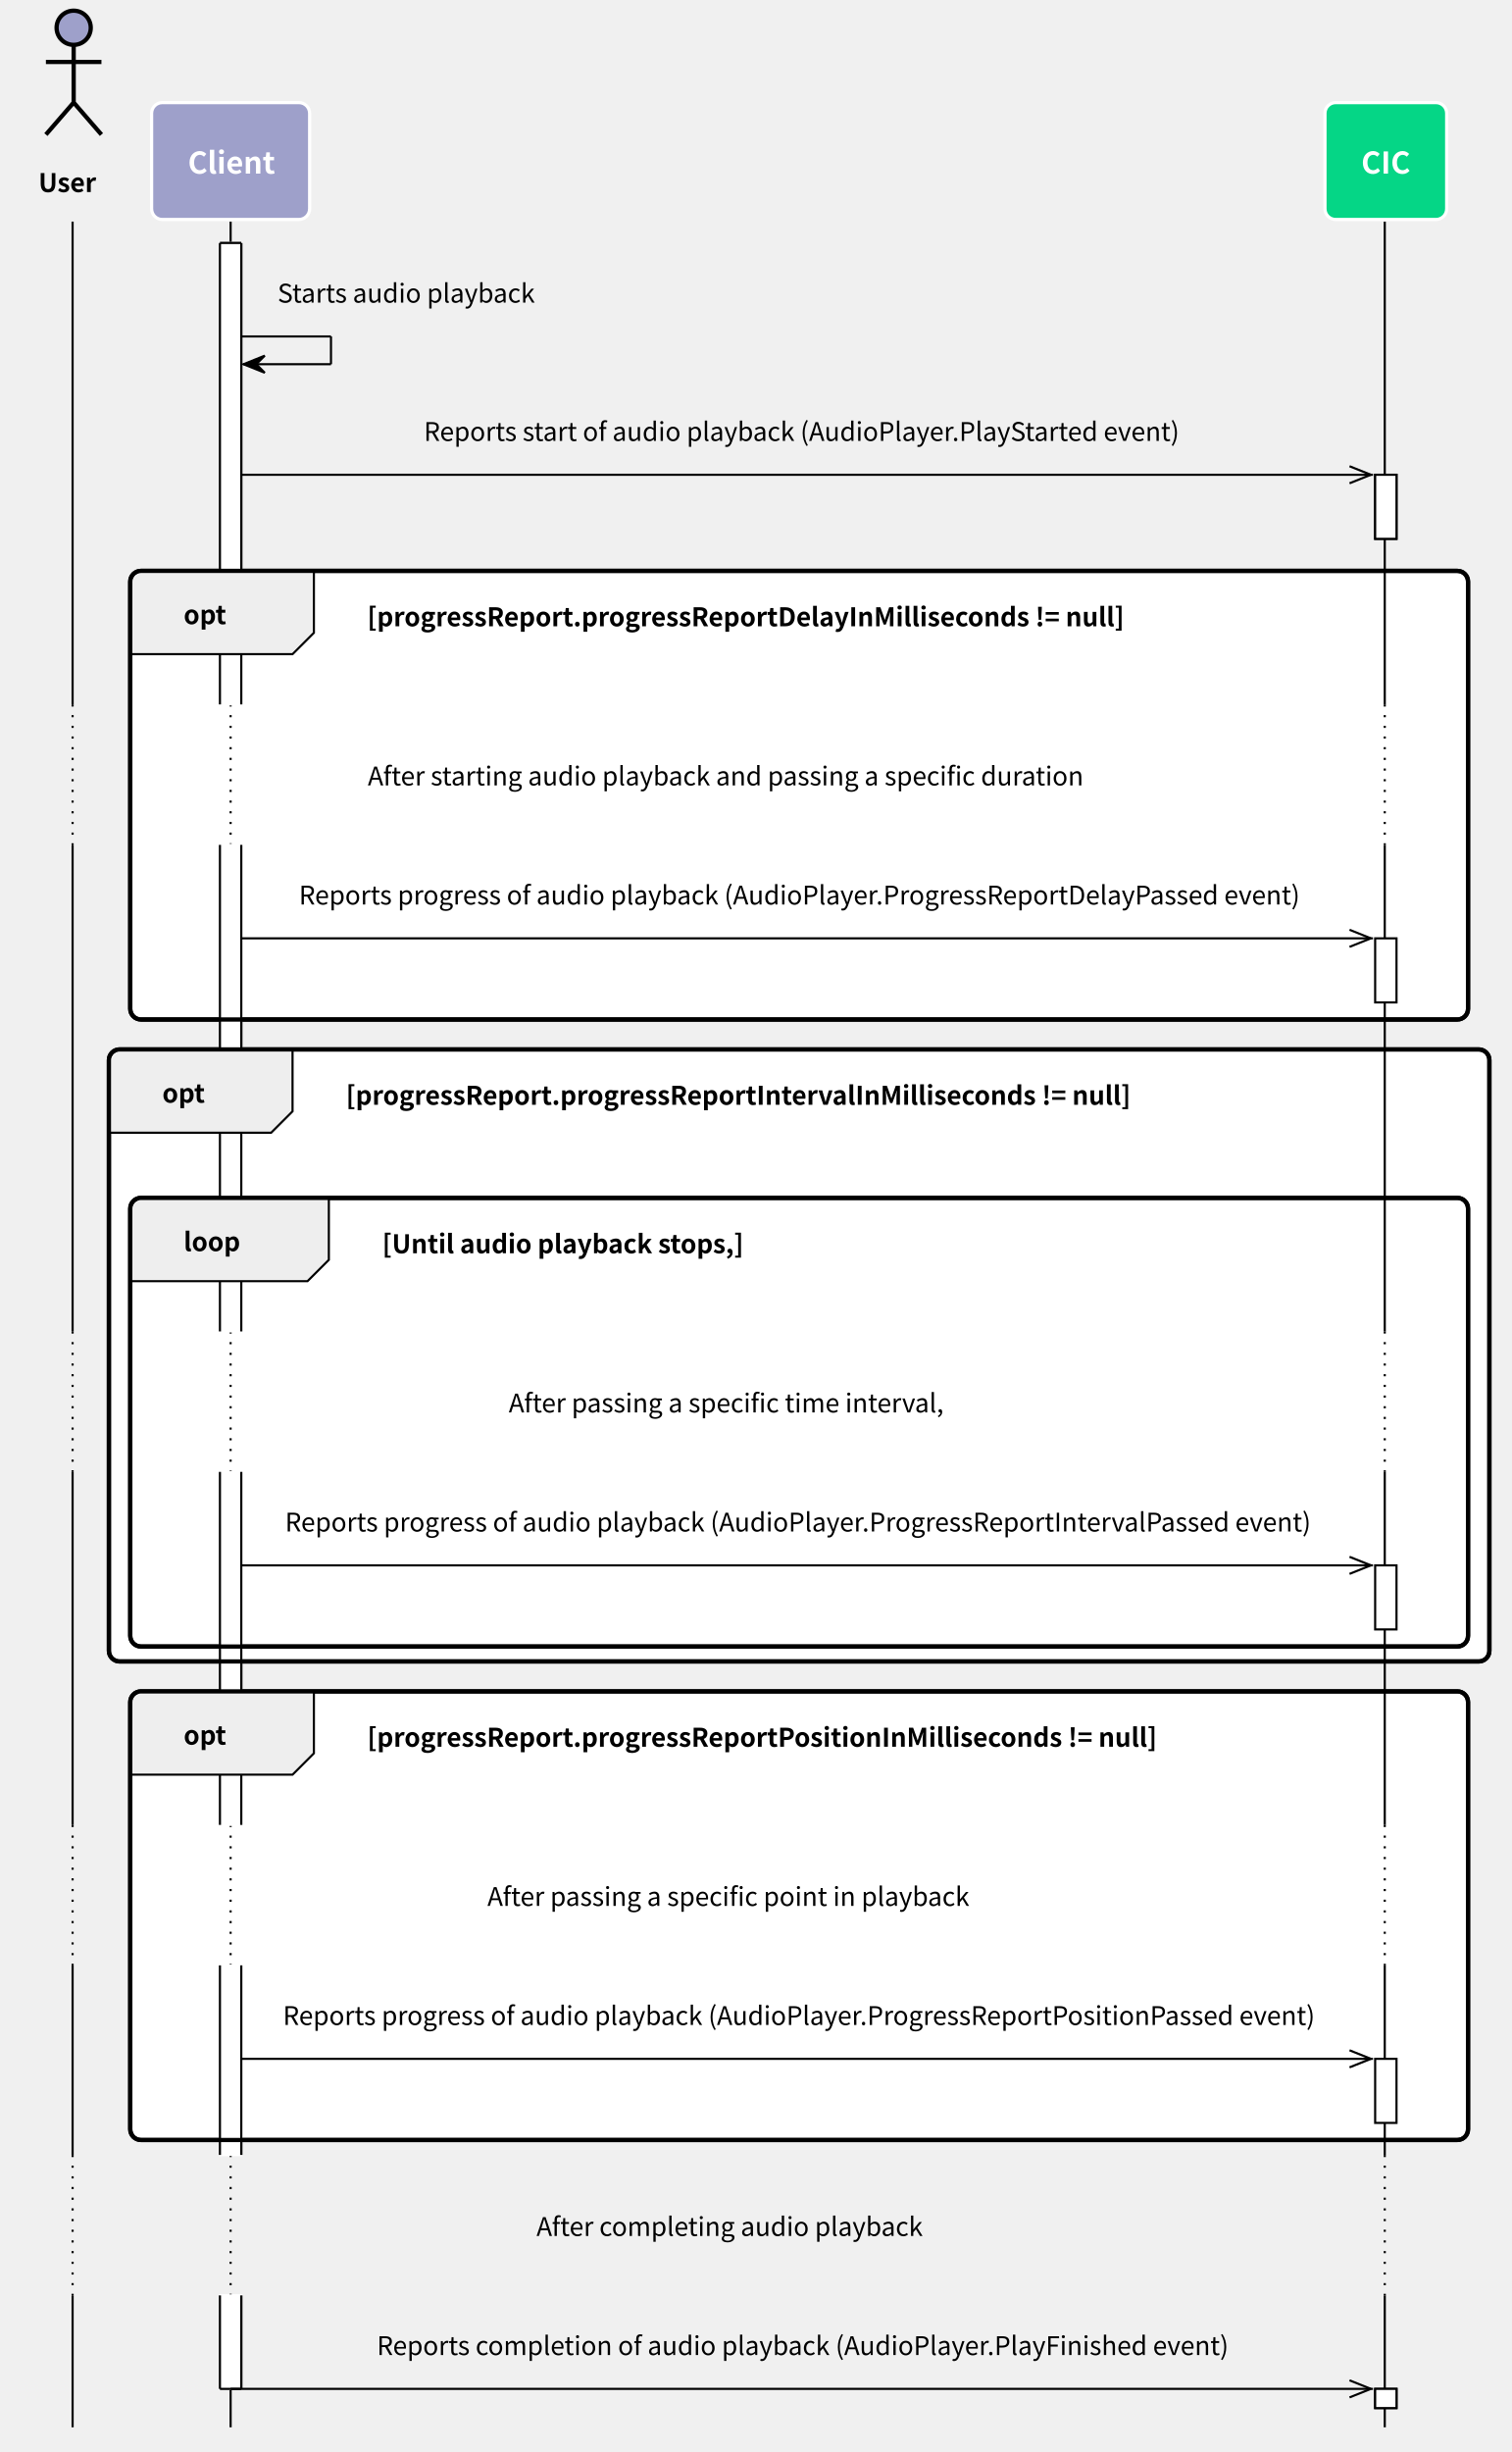
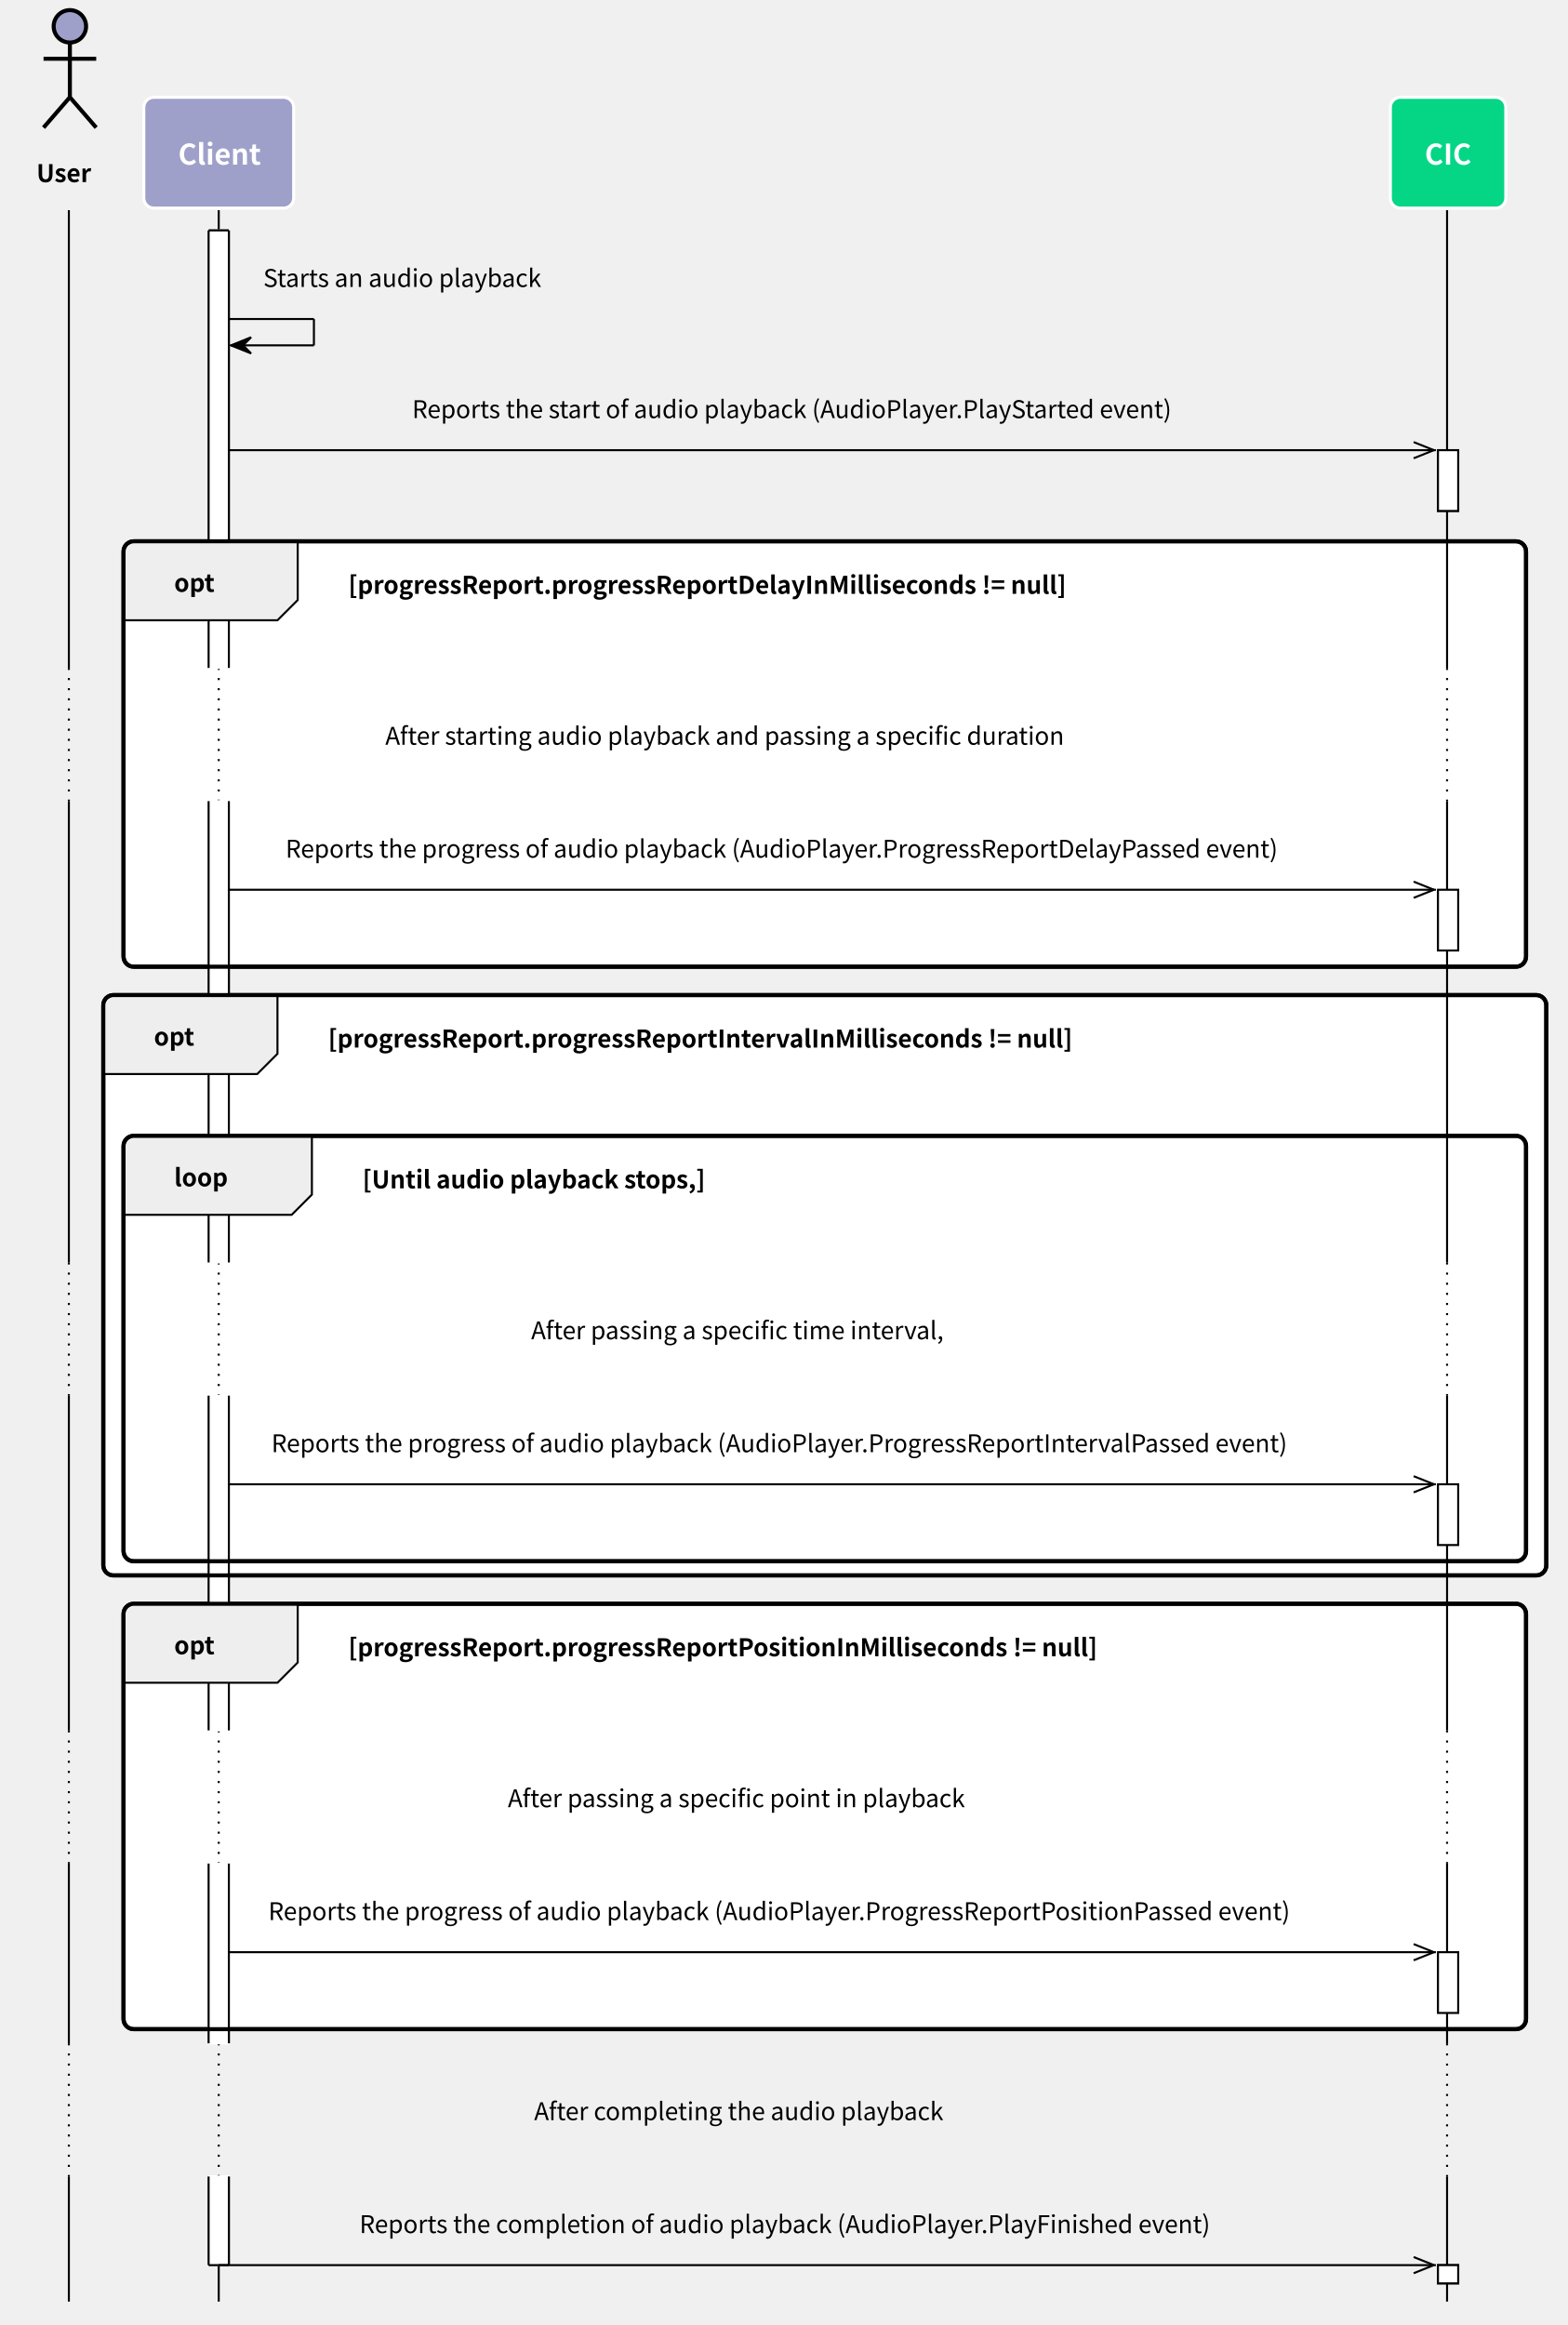
- <svg xmlns="http://www.w3.org/2000/svg" contentScriptType="application/ecmascript" contentStyleType="text/css" height="1148px" preserveAspectRatio="none" style="width:708px;height:1148px;" version="1.1" viewBox="0 0 708 1148" width="708px" zoomAndPan="magnify">
+ <svg xmlns="http://www.w3.org/2000/svg" contentScriptType="application/ecmascript" contentStyleType="text/css" height="1148px" preserveAspectRatio="none" style="width:774px;height:1148px;" version="1.1" viewBox="0 0 774 1148" width="774px" zoomAndPan="magnify">
  <defs />
  <g>
    <rect fill="#FFFFFF" height="216.04" style="stroke: #FFFFFF; stroke-width: 1.0;" width="10" x="103" y="113.76" />
    <line style="stroke: #000000; stroke-width: 1.0;" x1="103" x2="103" y1="113.76" y2="329.8" />
    <line style="stroke: #000000; stroke-width: 1.0;" x1="113" x2="113" y1="113.76" y2="329.8" />
    <line style="stroke: #000000; stroke-width: 1.0;" x1="103" x2="113" y1="113.76" y2="113.76" />
    <rect fill="#FFFFFF" height="227.8" style="stroke: #FFFFFF; stroke-width: 1.0;" width="10" x="103" y="395.56" />
    <line style="stroke: #000000; stroke-width: 1.0;" x1="103" x2="103" y1="395.56" y2="623.36" />
    <line style="stroke: #000000; stroke-width: 1.0;" x1="113" x2="113" y1="395.56" y2="623.36" />
    <rect fill="#FFFFFF" height="165.28" style="stroke: #FFFFFF; stroke-width: 1.0;" width="10" x="103" y="689.12" />
    <line style="stroke: #000000; stroke-width: 1.0;" x1="103" x2="103" y1="689.12" y2="854.4" />
    <line style="stroke: #000000; stroke-width: 1.0;" x1="113" x2="113" y1="689.12" y2="854.4" />
    <rect fill="#FFFFFF" height="88.76" style="stroke: #FFFFFF; stroke-width: 1.0;" width="10" x="103" y="920.16" />
    <line style="stroke: #000000; stroke-width: 1.0;" x1="103" x2="103" y1="920.16" y2="1008.92" />
    <line style="stroke: #000000; stroke-width: 1.0;" x1="113" x2="113" y1="920.16" y2="1008.92" />
    <rect fill="#FFFFFF" height="43.76" style="stroke: #FFFFFF; stroke-width: 1.0;" width="10" x="103" y="1074.68" />
    <line style="stroke: #000000; stroke-width: 1.0;" x1="103" x2="103" y1="1074.68" y2="1118.44" />
    <line style="stroke: #000000; stroke-width: 1.0;" x1="113" x2="113" y1="1074.68" y2="1118.44" />
    <line style="stroke: #000000; stroke-width: 1.0;" x1="103" x2="113" y1="1118.44" y2="1118.44" />
-     <rect fill="#FFFFFF" height="30" style="stroke: #000000; stroke-width: 1.0;" width="10" x="644" y="222.28" />
-     <rect fill="#FFFFFF" height="30" style="stroke: #000000; stroke-width: 1.0;" width="10" x="644" y="439.32" />
-     <rect fill="#FFFFFF" height="30" style="stroke: #000000; stroke-width: 1.0;" width="10" x="644" y="732.88" />
-     <rect fill="#FFFFFF" height="30" style="stroke: #000000; stroke-width: 1.0;" width="10" x="644" y="963.92" />
-     <rect fill="#FFFFFF" height="9" style="stroke: #000000; stroke-width: 1.0;" width="10" x="644" y="1118.44" />
-     <rect fill="#FFFFFF" height="210.04" rx="5" ry="5" style="stroke: #000000; stroke-width: 2.0;" width="626.5" x="61" y="267.28" />
-     <rect fill="#FFFFFF" height="286.56" rx="5" ry="5" style="stroke: #000000; stroke-width: 2.0;" width="646.5" x="51" y="491.32" />
-     <rect fill="#FFFFFF" height="210.04" rx="5" ry="5" style="stroke: #000000; stroke-width: 2.0;" width="626.5" x="61" y="560.84" />
-     <rect fill="#FFFFFF" height="210.04" rx="5" ry="5" style="stroke: #000000; stroke-width: 2.0;" width="626.5" x="61" y="791.88" />
+     <rect fill="#FFFFFF" height="30" style="stroke: #000000; stroke-width: 1.0;" width="10" x="710" y="222.28" />
+     <rect fill="#FFFFFF" height="30" style="stroke: #000000; stroke-width: 1.0;" width="10" x="710" y="439.32" />
+     <rect fill="#FFFFFF" height="30" style="stroke: #000000; stroke-width: 1.0;" width="10" x="710" y="732.88" />
+     <rect fill="#FFFFFF" height="30" style="stroke: #000000; stroke-width: 1.0;" width="10" x="710" y="963.92" />
+     <rect fill="#FFFFFF" height="9" style="stroke: #000000; stroke-width: 1.0;" width="10" x="710" y="1118.44" />
+     <rect fill="#FFFFFF" height="210.04" rx="5" ry="5" style="stroke: #000000; stroke-width: 2.0;" width="692.5" x="61" y="267.28" />
+     <rect fill="#FFFFFF" height="286.56" rx="5" ry="5" style="stroke: #000000; stroke-width: 2.0;" width="712.5" x="51" y="491.32" />
+     <rect fill="#FFFFFF" height="210.04" rx="5" ry="5" style="stroke: #000000; stroke-width: 2.0;" width="692.5" x="61" y="560.84" />
+     <rect fill="#FFFFFF" height="210.04" rx="5" ry="5" style="stroke: #000000; stroke-width: 2.0;" width="692.5" x="61" y="791.88" />
    <line style="stroke: #000000; stroke-width: 1.0;" x1="34" x2="34" y1="103.76" y2="329.8" />
    <line style="stroke: #000000; stroke-width: 1.0; stroke-dasharray: 1.0,4.0;" x1="34" x2="34" y1="329.8" y2="395.56" />
    <line style="stroke: #000000; stroke-width: 1.0;" x1="34" x2="34" y1="395.56" y2="623.36" />
    <line style="stroke: #000000; stroke-width: 1.0; stroke-dasharray: 1.0,4.0;" x1="34" x2="34" y1="623.36" y2="689.12" />
    <line style="stroke: #000000; stroke-width: 1.0;" x1="34" x2="34" y1="689.12" y2="854.4" />
    <line style="stroke: #000000; stroke-width: 1.0; stroke-dasharray: 1.0,4.0;" x1="34" x2="34" y1="854.4" y2="920.16" />
    <line style="stroke: #000000; stroke-width: 1.0;" x1="34" x2="34" y1="920.16" y2="1008.92" />
    <line style="stroke: #000000; stroke-width: 1.0; stroke-dasharray: 1.0,4.0;" x1="34" x2="34" y1="1008.92" y2="1074.68" />
    <line style="stroke: #000000; stroke-width: 1.0;" x1="34" x2="34" y1="1074.68" y2="1136.44" />
    <line style="stroke: #000000; stroke-width: 1.0;" x1="108" x2="108" y1="103.76" y2="329.8" />
    <line style="stroke: #000000; stroke-width: 1.0; stroke-dasharray: 1.0,4.0;" x1="108" x2="108" y1="329.8" y2="395.56" />
    <line style="stroke: #000000; stroke-width: 1.0;" x1="108" x2="108" y1="395.56" y2="623.36" />
    <line style="stroke: #000000; stroke-width: 1.0; stroke-dasharray: 1.0,4.0;" x1="108" x2="108" y1="623.36" y2="689.12" />
    <line style="stroke: #000000; stroke-width: 1.0;" x1="108" x2="108" y1="689.12" y2="854.4" />
    <line style="stroke: #000000; stroke-width: 1.0; stroke-dasharray: 1.0,4.0;" x1="108" x2="108" y1="854.4" y2="920.16" />
    <line style="stroke: #000000; stroke-width: 1.0;" x1="108" x2="108" y1="920.16" y2="1008.92" />
    <line style="stroke: #000000; stroke-width: 1.0; stroke-dasharray: 1.0,4.0;" x1="108" x2="108" y1="1008.92" y2="1074.68" />
    <line style="stroke: #000000; stroke-width: 1.0;" x1="108" x2="108" y1="1074.68" y2="1136.44" />
-     <line style="stroke: #000000; stroke-width: 1.0;" x1="648.5" x2="648.5" y1="103.76" y2="329.8" />
-     <line style="stroke: #000000; stroke-width: 1.0; stroke-dasharray: 1.0,4.0;" x1="648.5" x2="648.5" y1="329.8" y2="395.56" />
-     <line style="stroke: #000000; stroke-width: 1.0;" x1="648.5" x2="648.5" y1="395.56" y2="623.36" />
-     <line style="stroke: #000000; stroke-width: 1.0; stroke-dasharray: 1.0,4.0;" x1="648.5" x2="648.5" y1="623.36" y2="689.12" />
-     <line style="stroke: #000000; stroke-width: 1.0;" x1="648.5" x2="648.5" y1="689.12" y2="854.4" />
-     <line style="stroke: #000000; stroke-width: 1.0; stroke-dasharray: 1.0,4.0;" x1="648.5" x2="648.5" y1="854.4" y2="920.16" />
-     <line style="stroke: #000000; stroke-width: 1.0;" x1="648.5" x2="648.5" y1="920.16" y2="1008.92" />
-     <line style="stroke: #000000; stroke-width: 1.0; stroke-dasharray: 1.0,4.0;" x1="648.5" x2="648.5" y1="1008.92" y2="1074.68" />
-     <line style="stroke: #000000; stroke-width: 1.0;" x1="648.5" x2="648.5" y1="1074.68" y2="1136.44" />
+     <line style="stroke: #000000; stroke-width: 1.0;" x1="714.5" x2="714.5" y1="103.76" y2="329.8" />
+     <line style="stroke: #000000; stroke-width: 1.0; stroke-dasharray: 1.0,4.0;" x1="714.5" x2="714.5" y1="329.8" y2="395.56" />
+     <line style="stroke: #000000; stroke-width: 1.0;" x1="714.5" x2="714.5" y1="395.56" y2="623.36" />
+     <line style="stroke: #000000; stroke-width: 1.0; stroke-dasharray: 1.0,4.0;" x1="714.5" x2="714.5" y1="623.36" y2="689.12" />
+     <line style="stroke: #000000; stroke-width: 1.0;" x1="714.5" x2="714.5" y1="689.12" y2="854.4" />
+     <line style="stroke: #000000; stroke-width: 1.0; stroke-dasharray: 1.0,4.0;" x1="714.5" x2="714.5" y1="854.4" y2="920.16" />
+     <line style="stroke: #000000; stroke-width: 1.0;" x1="714.5" x2="714.5" y1="920.16" y2="1008.92" />
+     <line style="stroke: #000000; stroke-width: 1.0; stroke-dasharray: 1.0,4.0;" x1="714.5" x2="714.5" y1="1008.92" y2="1074.68" />
+     <line style="stroke: #000000; stroke-width: 1.0;" x1="714.5" x2="714.5" y1="1074.68" y2="1136.44" />
    <text fill="#000000" font-family="Noto Sans CJK KR" font-size="12" font-weight="bold" lengthAdjust="spacingAndGlyphs" textLength="27" x="18" y="89.92">User</text>
    <ellipse cx="34.5" cy="13" fill="#9EA0CA" rx="8" ry="8" style="stroke: #000000; stroke-width: 2.0;" />
    <path d="M34.5,21 L34.5,48 M21.5,29 L47.5,29 M34.5,48 L21.5,63 M34.5,48 L47.5,63 " fill="none" style="stroke: #000000; stroke-width: 2.0;" />
    <rect fill="#9EA0CA" height="54.72" rx="5" ry="5" style="stroke: #FFFFFF; stroke-width: 1.5;" width="74" x="71" y="48.04" />
    <text fill="#FFFFFF" font-family="Noto Sans CJK KR" font-size="14" font-weight="bold" lengthAdjust="spacingAndGlyphs" textLength="40" x="88" y="81.28">Client</text>
-     <rect fill="#05D686" height="54.72" rx="5" ry="5" style="stroke: #FFFFFF; stroke-width: 1.5;" width="57" x="620.5" y="48.04" />
-     <text fill="#FFFFFF" font-family="Noto Sans CJK KR" font-size="14" font-weight="bold" lengthAdjust="spacingAndGlyphs" textLength="23" x="637.5" y="81.28">CIC</text>
+     <rect fill="#05D686" height="54.72" rx="5" ry="5" style="stroke: #FFFFFF; stroke-width: 1.5;" width="57" x="686.5" y="48.04" />
+     <text fill="#FFFFFF" font-family="Noto Sans CJK KR" font-size="14" font-weight="bold" lengthAdjust="spacingAndGlyphs" textLength="23" x="703.5" y="81.28">CIC</text>
    <rect fill="#FFFFFF" height="216.04" style="stroke: #FFFFFF; stroke-width: 1.0;" width="10" x="103" y="113.76" />
    <line style="stroke: #000000; stroke-width: 1.0;" x1="103" x2="103" y1="113.76" y2="329.8" />
    <line style="stroke: #000000; stroke-width: 1.0;" x1="113" x2="113" y1="113.76" y2="329.8" />
    <line style="stroke: #000000; stroke-width: 1.0;" x1="103" x2="113" y1="113.76" y2="113.76" />
    <rect fill="#FFFFFF" height="227.8" style="stroke: #FFFFFF; stroke-width: 1.0;" width="10" x="103" y="395.56" />
    <line style="stroke: #000000; stroke-width: 1.0;" x1="103" x2="103" y1="395.56" y2="623.36" />
    <line style="stroke: #000000; stroke-width: 1.0;" x1="113" x2="113" y1="395.56" y2="623.36" />
    <rect fill="#FFFFFF" height="165.28" style="stroke: #FFFFFF; stroke-width: 1.0;" width="10" x="103" y="689.12" />
    <line style="stroke: #000000; stroke-width: 1.0;" x1="103" x2="103" y1="689.12" y2="854.4" />
    <line style="stroke: #000000; stroke-width: 1.0;" x1="113" x2="113" y1="689.12" y2="854.4" />
    <rect fill="#FFFFFF" height="88.76" style="stroke: #FFFFFF; stroke-width: 1.0;" width="10" x="103" y="920.16" />
    <line style="stroke: #000000; stroke-width: 1.0;" x1="103" x2="103" y1="920.16" y2="1008.92" />
    <line style="stroke: #000000; stroke-width: 1.0;" x1="113" x2="113" y1="920.16" y2="1008.92" />
    <rect fill="#FFFFFF" height="43.76" style="stroke: #FFFFFF; stroke-width: 1.0;" width="10" x="103" y="1074.68" />
    <line style="stroke: #000000; stroke-width: 1.0;" x1="103" x2="103" y1="1074.68" y2="1118.44" />
    <line style="stroke: #000000; stroke-width: 1.0;" x1="113" x2="113" y1="1074.68" y2="1118.44" />
    <line style="stroke: #000000; stroke-width: 1.0;" x1="103" x2="113" y1="1118.44" y2="1118.44" />
-     <rect fill="#FFFFFF" height="30" style="stroke: #000000; stroke-width: 1.0;" width="10" x="644" y="222.28" />
-     <rect fill="#FFFFFF" height="30" style="stroke: #000000; stroke-width: 1.0;" width="10" x="644" y="439.32" />
-     <rect fill="#FFFFFF" height="30" style="stroke: #000000; stroke-width: 1.0;" width="10" x="644" y="732.88" />
-     <rect fill="#FFFFFF" height="30" style="stroke: #000000; stroke-width: 1.0;" width="10" x="644" y="963.92" />
-     <rect fill="#FFFFFF" height="9" style="stroke: #000000; stroke-width: 1.0;" width="10" x="644" y="1118.44" />
+     <rect fill="#FFFFFF" height="30" style="stroke: #000000; stroke-width: 1.0;" width="10" x="710" y="222.28" />
+     <rect fill="#FFFFFF" height="30" style="stroke: #000000; stroke-width: 1.0;" width="10" x="710" y="439.32" />
+     <rect fill="#FFFFFF" height="30" style="stroke: #000000; stroke-width: 1.0;" width="10" x="710" y="732.88" />
+     <rect fill="#FFFFFF" height="30" style="stroke: #000000; stroke-width: 1.0;" width="10" x="710" y="963.92" />
+     <rect fill="#FFFFFF" height="9" style="stroke: #000000; stroke-width: 1.0;" width="10" x="710" y="1118.44" />
    <line style="stroke: #000000; stroke-width: 1.0;" x1="113" x2="155" y1="157.52" y2="157.52" />
    <line style="stroke: #000000; stroke-width: 1.0;" x1="155" x2="155" y1="157.52" y2="170.52" />
    <line style="stroke: #000000; stroke-width: 1.0;" x1="114" x2="155" y1="170.52" y2="170.52" />
    <polygon fill="#000000" points="124,166.52,114,170.52,124,174.52,120,170.52" style="stroke: #000000; stroke-width: 1.0;" />
-     <text fill="#000000" font-family="Noto Sans CJK KR" font-size="12" lengthAdjust="spacingAndGlyphs" textLength="122" x="130" y="141.68">Starts audio playback</text>
-     <line style="stroke: #000000; stroke-width: 1.0;" x1="642" x2="632" y1="222.28" y2="218.28" />
-     <line style="stroke: #000000; stroke-width: 1.0;" x1="642" x2="632" y1="222.28" y2="226.28" />
-     <line style="stroke: #000000; stroke-width: 1.0;" x1="113" x2="643" y1="222.28" y2="222.28" />
-     <text fill="#000000" font-family="Noto Sans CJK KR" font-size="12" lengthAdjust="spacingAndGlyphs" textLength="360" x="198.5" y="206.44">Reports start of audio playback (AudioPlayer.PlayStarted event)</text>
+     <text fill="#000000" font-family="Noto Sans CJK KR" font-size="12" lengthAdjust="spacingAndGlyphs" textLength="151" x="130" y="141.68">Starts an audio playback</text>
+     <line style="stroke: #000000; stroke-width: 1.0;" x1="708" x2="698" y1="222.28" y2="218.28" />
+     <line style="stroke: #000000; stroke-width: 1.0;" x1="708" x2="698" y1="222.28" y2="226.28" />
+     <line style="stroke: #000000; stroke-width: 1.0;" x1="113" x2="709" y1="222.28" y2="222.28" />
+     <text fill="#000000" font-family="Noto Sans CJK KR" font-size="12" lengthAdjust="spacingAndGlyphs" textLength="416" x="203.5" y="206.44">Reports the start of audio playback (AudioPlayer.PlayStarted event)</text>
    <path d="M66,267.28 L147,267.28 L147,296.28 L137,306.28 L61,306.28 L61,272.28 " fill="#EEEEEE" style="stroke: #000000; stroke-width: 1.0;" />
-     <rect fill="none" height="210.04" rx="5" ry="5" style="stroke: #000000; stroke-width: 2.0;" width="626.5" x="61" y="267.28" />
+     <rect fill="none" height="210.04" rx="5" ry="5" style="stroke: #000000; stroke-width: 2.0;" width="692.5" x="61" y="267.28" />
    <text fill="#000000" font-family="Noto Sans CJK KR" font-size="12" font-weight="bold" lengthAdjust="spacingAndGlyphs" textLength="21" x="86" y="292.2">opt</text>
    <text fill="#000000" font-family="Noto Sans CJK KR" font-size="12" font-weight="bold" lengthAdjust="spacingAndGlyphs" textLength="362" x="172" y="293.2">[progressReport.progressReportDelayInMilliseconds != null]</text>
-     <text fill="#000000" font-family="Noto Sans CJK KR" font-size="12" lengthAdjust="spacingAndGlyphs" textLength="339" x="172.25" y="367.72">After starting audio playback and passing a specific duration</text>
-     <line style="stroke: #000000; stroke-width: 1.0;" x1="642" x2="632" y1="439.32" y2="435.32" />
-     <line style="stroke: #000000; stroke-width: 1.0;" x1="642" x2="632" y1="439.32" y2="443.32" />
-     <line style="stroke: #000000; stroke-width: 1.0;" x1="113" x2="643" y1="439.32" y2="439.32" />
-     <text fill="#000000" font-family="Noto Sans CJK KR" font-size="12" lengthAdjust="spacingAndGlyphs" textLength="477" x="140" y="423.48">Reports progress of audio playback (AudioPlayer.ProgressReportDelayPassed event)</text>
+     <text fill="#000000" font-family="Noto Sans CJK KR" font-size="12" lengthAdjust="spacingAndGlyphs" textLength="369" x="190.25" y="367.72">After starting audio playback and passing a specific duration</text>
+     <line style="stroke: #000000; stroke-width: 1.0;" x1="708" x2="698" y1="439.32" y2="435.32" />
+     <line style="stroke: #000000; stroke-width: 1.0;" x1="708" x2="698" y1="439.32" y2="443.32" />
+     <line style="stroke: #000000; stroke-width: 1.0;" x1="113" x2="709" y1="439.32" y2="439.32" />
+     <text fill="#000000" font-family="Noto Sans CJK KR" font-size="12" lengthAdjust="spacingAndGlyphs" textLength="541" x="141" y="423.48">Reports the progress of audio playback (AudioPlayer.ProgressReportDelayPassed event)</text>
    <path d="M56,491.32 L137,491.32 L137,520.32 L127,530.32 L51,530.32 L51,496.32 " fill="#EEEEEE" style="stroke: #000000; stroke-width: 1.0;" />
-     <rect fill="none" height="286.56" rx="5" ry="5" style="stroke: #000000; stroke-width: 2.0;" width="646.5" x="51" y="491.32" />
+     <rect fill="none" height="286.56" rx="5" ry="5" style="stroke: #000000; stroke-width: 2.0;" width="712.5" x="51" y="491.32" />
    <text fill="#000000" font-family="Noto Sans CJK KR" font-size="12" font-weight="bold" lengthAdjust="spacingAndGlyphs" textLength="21" x="76" y="516.24">opt</text>
    <text fill="#000000" font-family="Noto Sans CJK KR" font-size="12" font-weight="bold" lengthAdjust="spacingAndGlyphs" textLength="375" x="162" y="517.24">[progressReport.progressReportIntervalInMilliseconds != null]</text>
    <path d="M66,560.84 L154,560.84 L154,589.84 L144,599.84 L61,599.84 L61,565.84 " fill="#EEEEEE" style="stroke: #000000; stroke-width: 1.0;" />
-     <rect fill="none" height="210.04" rx="5" ry="5" style="stroke: #000000; stroke-width: 2.0;" width="626.5" x="61" y="560.84" />
+     <rect fill="none" height="210.04" rx="5" ry="5" style="stroke: #000000; stroke-width: 2.0;" width="692.5" x="61" y="560.84" />
    <text fill="#000000" font-family="Noto Sans CJK KR" font-size="12" font-weight="bold" lengthAdjust="spacingAndGlyphs" textLength="28" x="86" y="585.76">loop</text>
    <text fill="#000000" font-family="Noto Sans CJK KR" font-size="12" font-weight="bold" lengthAdjust="spacingAndGlyphs" textLength="175" x="179" y="586.76">[Until audio playback stops,]</text>
-     <text fill="#000000" font-family="Noto Sans CJK KR" font-size="12" lengthAdjust="spacingAndGlyphs" textLength="207" x="238.25" y="661.28">After passing a specific time interval,</text>
-     <line style="stroke: #000000; stroke-width: 1.0;" x1="642" x2="632" y1="732.88" y2="728.88" />
-     <line style="stroke: #000000; stroke-width: 1.0;" x1="642" x2="632" y1="732.88" y2="736.88" />
-     <line style="stroke: #000000; stroke-width: 1.0;" x1="113" x2="643" y1="732.88" y2="732.88" />
-     <text fill="#000000" font-family="Noto Sans CJK KR" font-size="12" lengthAdjust="spacingAndGlyphs" textLength="490" x="133.5" y="717.04">Reports progress of audio playback (AudioPlayer.ProgressReportIntervalPassed event)</text>
+     <text fill="#000000" font-family="Noto Sans CJK KR" font-size="12" lengthAdjust="spacingAndGlyphs" textLength="225" x="262.25" y="661.28">After passing a specific time interval,</text>
+     <line style="stroke: #000000; stroke-width: 1.0;" x1="708" x2="698" y1="732.88" y2="728.88" />
+     <line style="stroke: #000000; stroke-width: 1.0;" x1="708" x2="698" y1="732.88" y2="736.88" />
+     <line style="stroke: #000000; stroke-width: 1.0;" x1="113" x2="709" y1="732.88" y2="732.88" />
+     <text fill="#000000" font-family="Noto Sans CJK KR" font-size="12" lengthAdjust="spacingAndGlyphs" textLength="555" x="134" y="717.04">Reports the progress of audio playback (AudioPlayer.ProgressReportIntervalPassed event)</text>
    <path d="M66,791.88 L147,791.88 L147,820.88 L137,830.88 L61,830.88 L61,796.88 " fill="#EEEEEE" style="stroke: #000000; stroke-width: 1.0;" />
-     <rect fill="none" height="210.04" rx="5" ry="5" style="stroke: #000000; stroke-width: 2.0;" width="626.5" x="61" y="791.88" />
+     <rect fill="none" height="210.04" rx="5" ry="5" style="stroke: #000000; stroke-width: 2.0;" width="692.5" x="61" y="791.88" />
    <text fill="#000000" font-family="Noto Sans CJK KR" font-size="12" font-weight="bold" lengthAdjust="spacingAndGlyphs" textLength="21" x="86" y="816.8">opt</text>
    <text fill="#000000" font-family="Noto Sans CJK KR" font-size="12" font-weight="bold" lengthAdjust="spacingAndGlyphs" textLength="379" x="172" y="817.8">[progressReport.progressReportPositionInMilliseconds != null]</text>
-     <text fill="#000000" font-family="Noto Sans CJK KR" font-size="12" lengthAdjust="spacingAndGlyphs" textLength="227" x="228.25" y="892.32">After passing a specific point in playback</text>
-     <line style="stroke: #000000; stroke-width: 1.0;" x1="642" x2="632" y1="963.92" y2="959.92" />
-     <line style="stroke: #000000; stroke-width: 1.0;" x1="642" x2="632" y1="963.92" y2="967.92" />
-     <line style="stroke: #000000; stroke-width: 1.0;" x1="113" x2="643" y1="963.92" y2="963.92" />
-     <text fill="#000000" font-family="Noto Sans CJK KR" font-size="12" lengthAdjust="spacingAndGlyphs" textLength="492" x="132.5" y="948.08">Reports progress of audio playback (AudioPlayer.ProgressReportPositionPassed event)</text>
-     <text fill="#000000" font-family="Noto Sans CJK KR" font-size="12" lengthAdjust="spacingAndGlyphs" textLength="181" x="251.25" y="1046.84">After completing audio playback</text>
-     <line style="stroke: #000000; stroke-width: 1.0;" x1="642" x2="632" y1="1118.44" y2="1114.44" />
-     <line style="stroke: #000000; stroke-width: 1.0;" x1="642" x2="632" y1="1118.44" y2="1122.44" />
-     <line style="stroke: #000000; stroke-width: 1.0;" x1="108" x2="643" y1="1118.44" y2="1118.44" />
-     <text fill="#000000" font-family="Noto Sans CJK KR" font-size="12" lengthAdjust="spacingAndGlyphs" textLength="399" x="176.5" y="1102.6">Reports completion of audio playback (AudioPlayer.PlayFinished event)</text>
+     <text fill="#000000" font-family="Noto Sans CJK KR" font-size="12" lengthAdjust="spacingAndGlyphs" textLength="248" x="250.75" y="892.32">After passing a specific point in playback</text>
+     <line style="stroke: #000000; stroke-width: 1.0;" x1="708" x2="698" y1="963.92" y2="959.92" />
+     <line style="stroke: #000000; stroke-width: 1.0;" x1="708" x2="698" y1="963.92" y2="967.92" />
+     <line style="stroke: #000000; stroke-width: 1.0;" x1="113" x2="709" y1="963.92" y2="963.92" />
+     <text fill="#000000" font-family="Noto Sans CJK KR" font-size="12" lengthAdjust="spacingAndGlyphs" textLength="558" x="132.5" y="948.08">Reports the progress of audio playback (AudioPlayer.ProgressReportPositionPassed event)</text>
+     <text fill="#000000" font-family="Noto Sans CJK KR" font-size="12" lengthAdjust="spacingAndGlyphs" textLength="222" x="263.75" y="1046.84">After completing the audio playback</text>
+     <line style="stroke: #000000; stroke-width: 1.0;" x1="708" x2="698" y1="1118.44" y2="1114.44" />
+     <line style="stroke: #000000; stroke-width: 1.0;" x1="708" x2="698" y1="1118.44" y2="1122.44" />
+     <line style="stroke: #000000; stroke-width: 1.0;" x1="108" x2="709" y1="1118.44" y2="1118.44" />
+     <text fill="#000000" font-family="Noto Sans CJK KR" font-size="12" lengthAdjust="spacingAndGlyphs" textLength="463" x="177.5" y="1102.6">Reports the completion of audio playback (AudioPlayer.PlayFinished event)</text>
  </g>
</svg>
